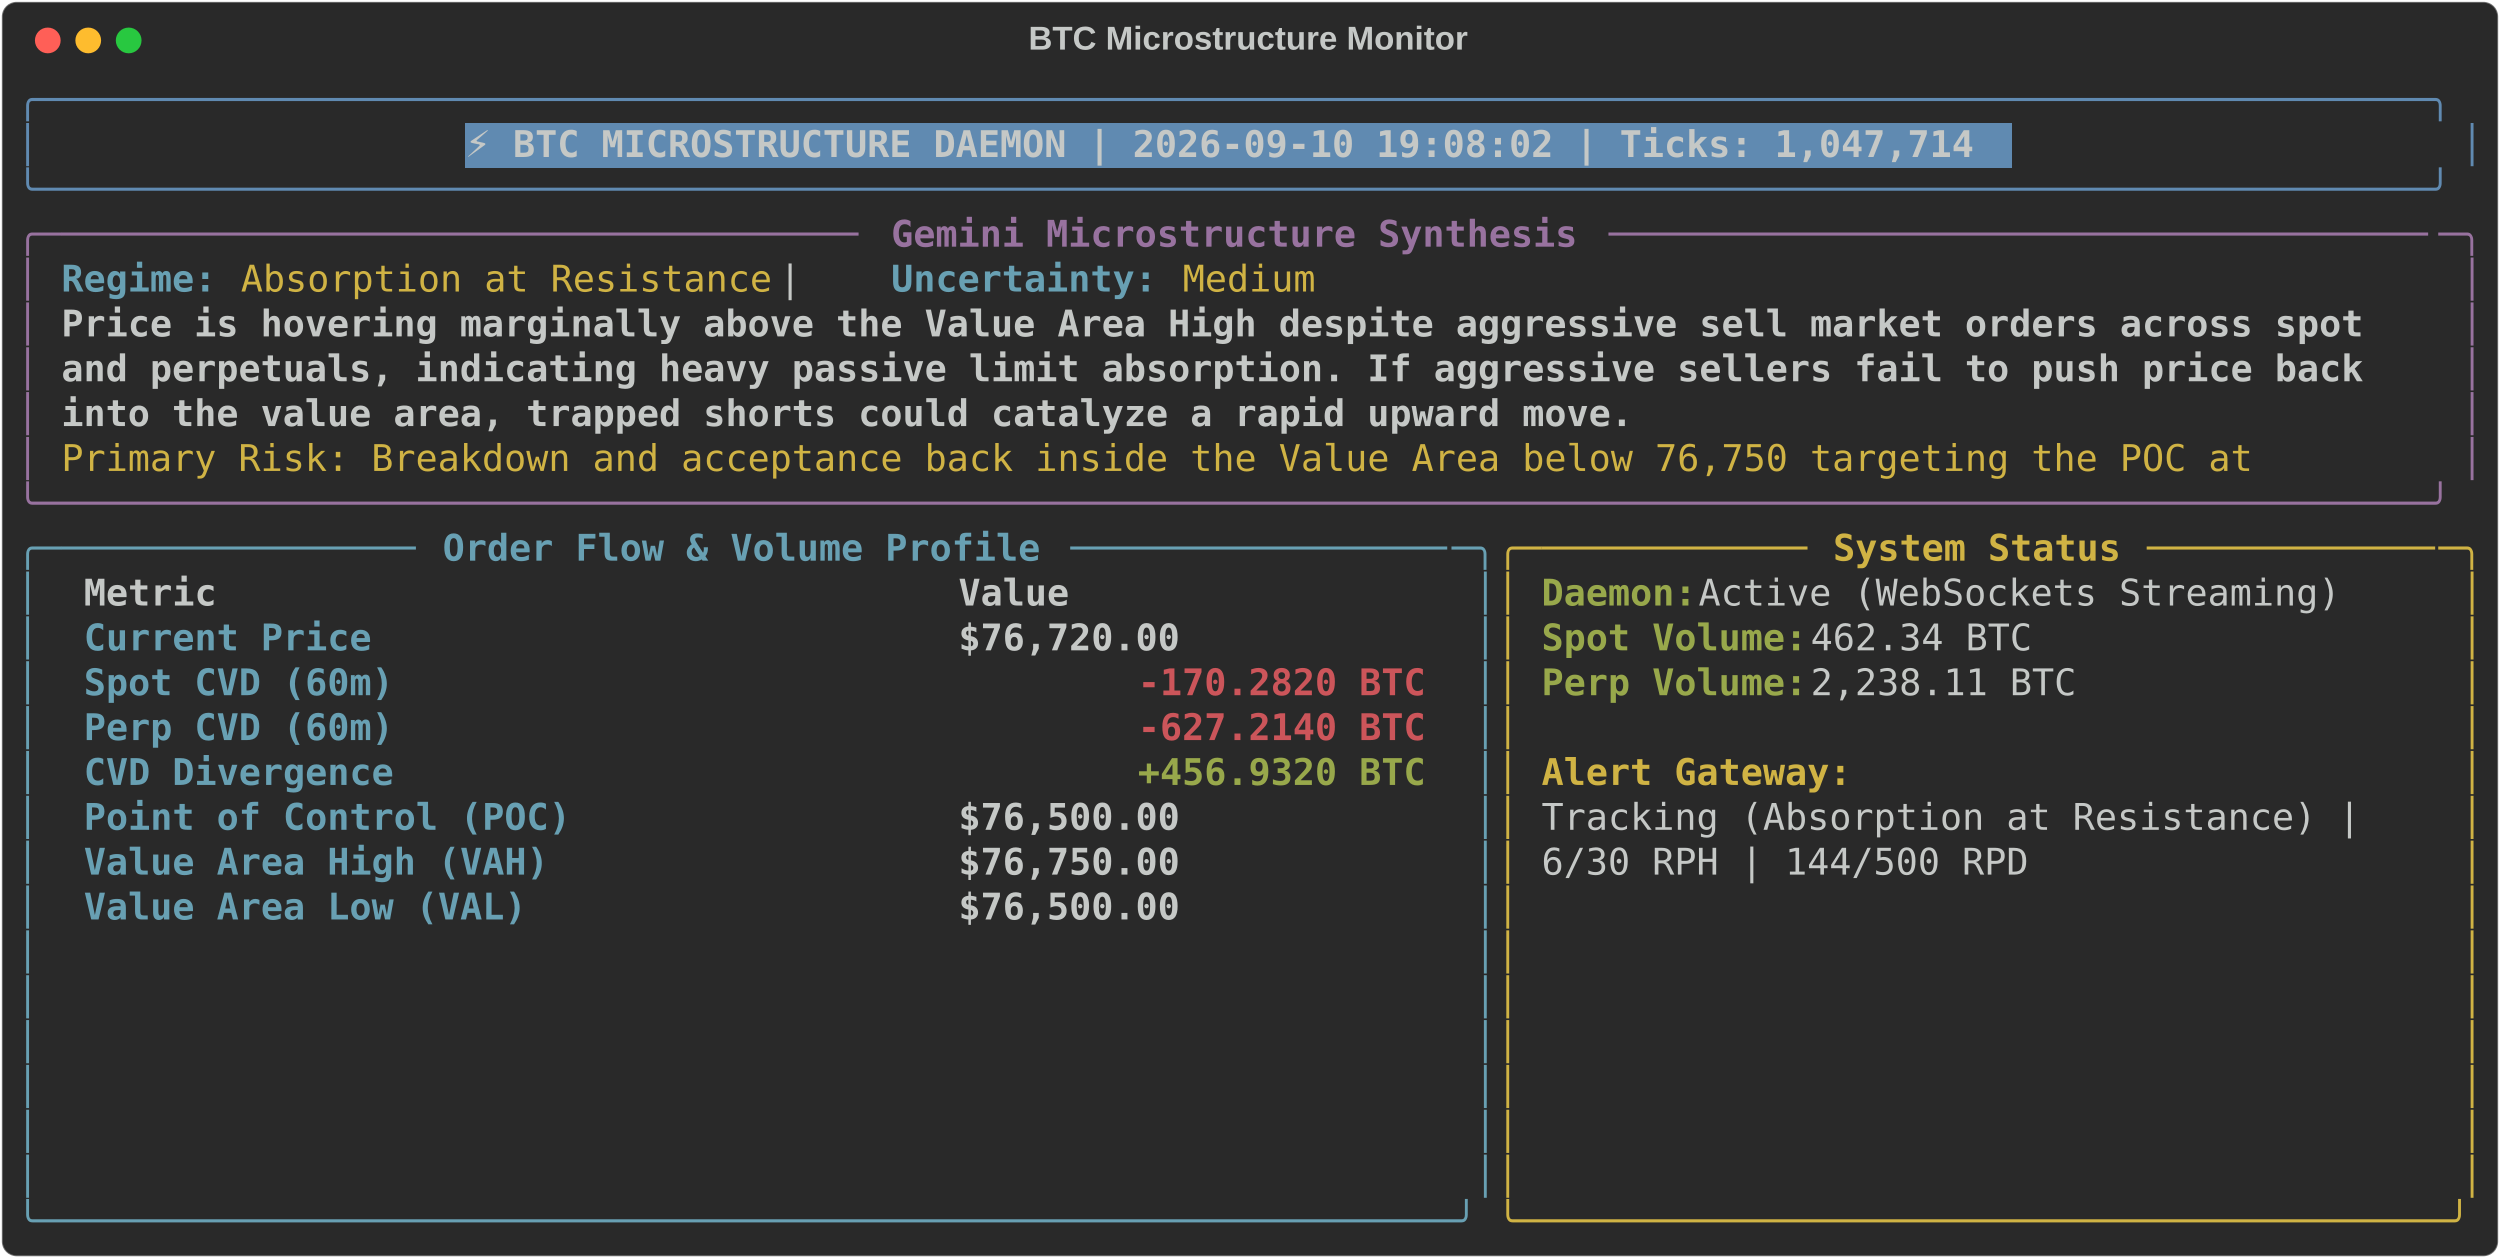
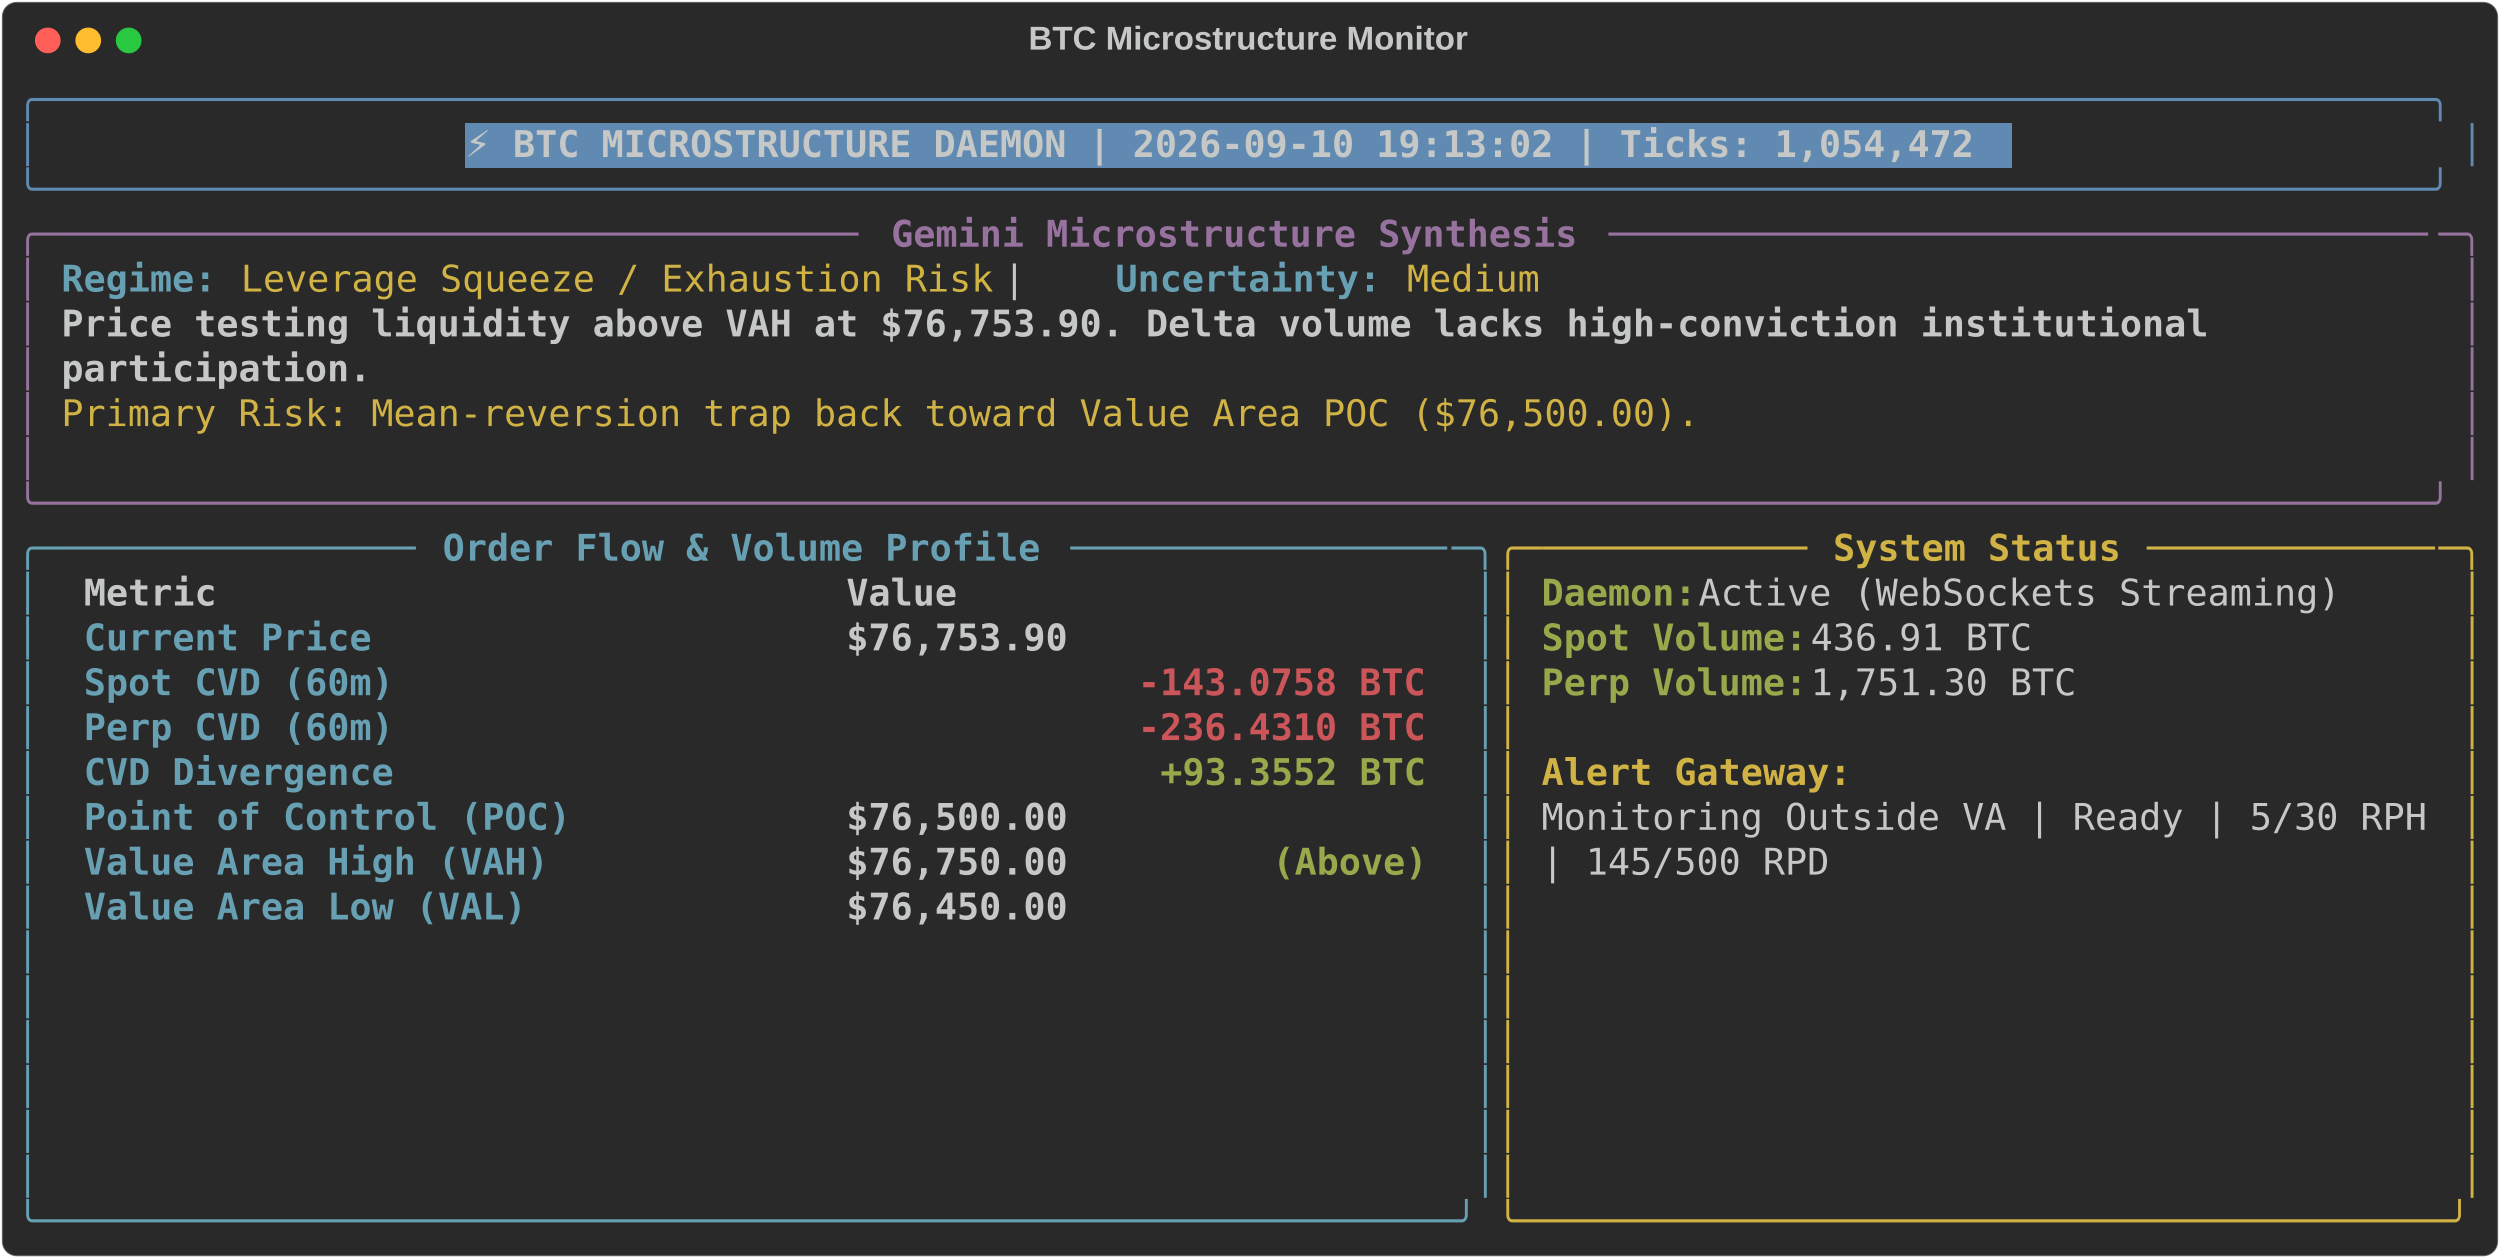
<svg xmlns="http://www.w3.org/2000/svg" class="rich-terminal" viewBox="0 0 1360 684.4">
  <style>

    @font-face {
        font-family: "Fira Code";
        src: local("FiraCode-Regular"),
                url("https://cdnjs.cloudflare.com/ajax/libs/firacode/6.2.0/woff2/FiraCode-Regular.woff2") format("woff2"),
                url("https://cdnjs.cloudflare.com/ajax/libs/firacode/6.2.0/woff/FiraCode-Regular.woff") format("woff");
        font-style: normal;
        font-weight: 400;
    }
    @font-face {
        font-family: "Fira Code";
        src: local("FiraCode-Bold"),
                url("https://cdnjs.cloudflare.com/ajax/libs/firacode/6.2.0/woff2/FiraCode-Bold.woff2") format("woff2"),
                url("https://cdnjs.cloudflare.com/ajax/libs/firacode/6.2.0/woff/FiraCode-Bold.woff") format("woff");
        font-style: bold;
        font-weight: 700;
    }

-     .terminal-3303460410-matrix {
+     .terminal-3241580469-matrix {
        font-family: Fira Code, monospace;
        font-size: 20px;
        line-height: 24.4px;
        font-variant-east-asian: full-width;
    }

-     .terminal-3303460410-title {
+     .terminal-3241580469-title {
        font-size: 18px;
        font-weight: bold;
        font-family: arial;
    }

-     .terminal-3303460410-r1 { fill: #608ab1 }
- .terminal-3303460410-r2 { fill: #c5c8c6 }
- .terminal-3303460410-r3 { fill: #c5c8c6;font-weight: bold }
- .terminal-3303460410-r4 { fill: #98729f }
- .terminal-3303460410-r5 { fill: #98729f;font-weight: bold }
- .terminal-3303460410-r6 { fill: #68a0b3;font-weight: bold }
- .terminal-3303460410-r7 { fill: #d0b344 }
- .terminal-3303460410-r8 { fill: #68a0b3 }
- .terminal-3303460410-r9 { fill: #d0b344;font-weight: bold }
- .terminal-3303460410-r10 { fill: #98a84b;font-weight: bold }
- .terminal-3303460410-r11 { fill: #cc555a;font-weight: bold }
+     .terminal-3241580469-r1 { fill: #608ab1 }
+ .terminal-3241580469-r2 { fill: #c5c8c6 }
+ .terminal-3241580469-r3 { fill: #c5c8c6;font-weight: bold }
+ .terminal-3241580469-r4 { fill: #98729f }
+ .terminal-3241580469-r5 { fill: #98729f;font-weight: bold }
+ .terminal-3241580469-r6 { fill: #68a0b3;font-weight: bold }
+ .terminal-3241580469-r7 { fill: #d0b344 }
+ .terminal-3241580469-r8 { fill: #68a0b3 }
+ .terminal-3241580469-r9 { fill: #d0b344;font-weight: bold }
+ .terminal-3241580469-r10 { fill: #98a84b;font-weight: bold }
+ .terminal-3241580469-r11 { fill: #cc555a;font-weight: bold }
    </style>
  <defs>
-     <clipPath id="terminal-3303460410-clip-terminal">
+     <clipPath id="terminal-3241580469-clip-terminal">
      <rect x="0" y="0" width="1341.0" height="633.4" />
    </clipPath>
-     <clipPath id="terminal-3303460410-line-0">
+     <clipPath id="terminal-3241580469-line-0">
      <rect x="0" y="1.5" width="1342" height="24.65" />
    </clipPath>
-     <clipPath id="terminal-3303460410-line-1">
+     <clipPath id="terminal-3241580469-line-1">
      <rect x="0" y="25.9" width="1342" height="24.65" />
    </clipPath>
-     <clipPath id="terminal-3303460410-line-2">
+     <clipPath id="terminal-3241580469-line-2">
      <rect x="0" y="50.3" width="1342" height="24.65" />
    </clipPath>
-     <clipPath id="terminal-3303460410-line-3">
+     <clipPath id="terminal-3241580469-line-3">
      <rect x="0" y="74.7" width="1342" height="24.65" />
    </clipPath>
-     <clipPath id="terminal-3303460410-line-4">
+     <clipPath id="terminal-3241580469-line-4">
      <rect x="0" y="99.1" width="1342" height="24.65" />
    </clipPath>
-     <clipPath id="terminal-3303460410-line-5">
+     <clipPath id="terminal-3241580469-line-5">
      <rect x="0" y="123.5" width="1342" height="24.65" />
    </clipPath>
-     <clipPath id="terminal-3303460410-line-6">
+     <clipPath id="terminal-3241580469-line-6">
      <rect x="0" y="147.9" width="1342" height="24.65" />
    </clipPath>
-     <clipPath id="terminal-3303460410-line-7">
+     <clipPath id="terminal-3241580469-line-7">
      <rect x="0" y="172.3" width="1342" height="24.65" />
    </clipPath>
-     <clipPath id="terminal-3303460410-line-8">
+     <clipPath id="terminal-3241580469-line-8">
      <rect x="0" y="196.7" width="1342" height="24.65" />
    </clipPath>
-     <clipPath id="terminal-3303460410-line-9">
+     <clipPath id="terminal-3241580469-line-9">
      <rect x="0" y="221.1" width="1342" height="24.65" />
    </clipPath>
-     <clipPath id="terminal-3303460410-line-10">
+     <clipPath id="terminal-3241580469-line-10">
      <rect x="0" y="245.5" width="1342" height="24.65" />
    </clipPath>
-     <clipPath id="terminal-3303460410-line-11">
+     <clipPath id="terminal-3241580469-line-11">
      <rect x="0" y="269.9" width="1342" height="24.65" />
    </clipPath>
-     <clipPath id="terminal-3303460410-line-12">
+     <clipPath id="terminal-3241580469-line-12">
      <rect x="0" y="294.3" width="1342" height="24.65" />
    </clipPath>
-     <clipPath id="terminal-3303460410-line-13">
+     <clipPath id="terminal-3241580469-line-13">
      <rect x="0" y="318.7" width="1342" height="24.65" />
    </clipPath>
-     <clipPath id="terminal-3303460410-line-14">
+     <clipPath id="terminal-3241580469-line-14">
      <rect x="0" y="343.1" width="1342" height="24.65" />
    </clipPath>
-     <clipPath id="terminal-3303460410-line-15">
+     <clipPath id="terminal-3241580469-line-15">
      <rect x="0" y="367.5" width="1342" height="24.65" />
    </clipPath>
-     <clipPath id="terminal-3303460410-line-16">
+     <clipPath id="terminal-3241580469-line-16">
      <rect x="0" y="391.9" width="1342" height="24.65" />
    </clipPath>
-     <clipPath id="terminal-3303460410-line-17">
+     <clipPath id="terminal-3241580469-line-17">
      <rect x="0" y="416.3" width="1342" height="24.65" />
    </clipPath>
-     <clipPath id="terminal-3303460410-line-18">
+     <clipPath id="terminal-3241580469-line-18">
      <rect x="0" y="440.7" width="1342" height="24.65" />
    </clipPath>
-     <clipPath id="terminal-3303460410-line-19">
+     <clipPath id="terminal-3241580469-line-19">
      <rect x="0" y="465.1" width="1342" height="24.65" />
    </clipPath>
-     <clipPath id="terminal-3303460410-line-20">
+     <clipPath id="terminal-3241580469-line-20">
      <rect x="0" y="489.5" width="1342" height="24.65" />
    </clipPath>
-     <clipPath id="terminal-3303460410-line-21">
+     <clipPath id="terminal-3241580469-line-21">
      <rect x="0" y="513.9" width="1342" height="24.65" />
    </clipPath>
-     <clipPath id="terminal-3303460410-line-22">
+     <clipPath id="terminal-3241580469-line-22">
      <rect x="0" y="538.3" width="1342" height="24.65" />
    </clipPath>
-     <clipPath id="terminal-3303460410-line-23">
+     <clipPath id="terminal-3241580469-line-23">
      <rect x="0" y="562.7" width="1342" height="24.65" />
    </clipPath>
-     <clipPath id="terminal-3303460410-line-24">
+     <clipPath id="terminal-3241580469-line-24">
      <rect x="0" y="587.1" width="1342" height="24.65" />
    </clipPath>
  </defs>
  <rect fill="#292929" stroke="rgba(255,255,255,0.35)" stroke-width="1" x="1" y="1" width="1358" height="682.4" rx="8" />
-   <text class="terminal-3303460410-title" fill="#c5c8c6" text-anchor="middle" x="679" y="27">BTC Microstructure Monitor</text>
+   <text class="terminal-3241580469-title" fill="#c5c8c6" text-anchor="middle" x="679" y="27">BTC Microstructure Monitor</text>
  <g transform="translate(26,22)">
    <circle cx="0" cy="0" r="7" fill="#ff5f57" />
    <circle cx="22" cy="0" r="7" fill="#febc2e" />
    <circle cx="44" cy="0" r="7" fill="#28c840" />
  </g>
-   <g transform="translate(9, 41)" clip-path="url(#terminal-3303460410-clip-terminal)">
+   <g transform="translate(9, 41)" clip-path="url(#terminal-3241580469-clip-terminal)">
    <rect fill="#608ab1" x="244" y="25.9" width="841.8" height="24.65" shape-rendering="crispEdges" />
-     <g class="terminal-3303460410-matrix">
-       <text class="terminal-3303460410-r1" x="0" y="20" textLength="1342" clip-path="url(#terminal-3303460410-line-0)">╭────────────────────────────────────────────────────────────────────────────────────────────────────────────╮</text>
-       <text class="terminal-3303460410-r2" x="1342" y="20" textLength="12.2" clip-path="url(#terminal-3303460410-line-0)">
- </text>
-       <text class="terminal-3303460410-r1" x="0" y="44.4" textLength="12.2" clip-path="url(#terminal-3303460410-line-1)">│</text>
-       <text class="terminal-3303460410-r3" x="244" y="44.4" textLength="829.6" clip-path="url(#terminal-3303460410-line-1)">⚡ BTC MICROSTRUCTURE DAEMON | 2026-09-10 19:08:02 | Ticks: 1,047,714</text>
-       <text class="terminal-3303460410-r1" x="1329.8" y="44.4" textLength="12.2" clip-path="url(#terminal-3303460410-line-1)">│</text>
-       <text class="terminal-3303460410-r2" x="1342" y="44.4" textLength="12.2" clip-path="url(#terminal-3303460410-line-1)">
- </text>
-       <text class="terminal-3303460410-r1" x="0" y="68.8" textLength="1342" clip-path="url(#terminal-3303460410-line-2)">╰────────────────────────────────────────────────────────────────────────────────────────────────────────────╯</text>
-       <text class="terminal-3303460410-r2" x="1342" y="68.8" textLength="12.2" clip-path="url(#terminal-3303460410-line-2)">
- </text>
-       <text class="terminal-3303460410-r4" x="0" y="93.2" textLength="24.4" clip-path="url(#terminal-3303460410-line-3)">╭─</text>
-       <text class="terminal-3303460410-r4" x="24.4" y="93.2" textLength="439.2" clip-path="url(#terminal-3303460410-line-3)">────────────────────────────────────</text>
-       <text class="terminal-3303460410-r5" x="475.8" y="93.2" textLength="378.2" clip-path="url(#terminal-3303460410-line-3)">Gemini Microstructure Synthesis</text>
-       <text class="terminal-3303460410-r4" x="866.2" y="93.2" textLength="451.4" clip-path="url(#terminal-3303460410-line-3)">─────────────────────────────────────</text>
-       <text class="terminal-3303460410-r4" x="1317.6" y="93.2" textLength="24.4" clip-path="url(#terminal-3303460410-line-3)">─╮</text>
-       <text class="terminal-3303460410-r2" x="1342" y="93.2" textLength="12.2" clip-path="url(#terminal-3303460410-line-3)">
- </text>
-       <text class="terminal-3303460410-r4" x="0" y="117.6" textLength="12.2" clip-path="url(#terminal-3303460410-line-4)">│</text>
-       <text class="terminal-3303460410-r6" x="24.4" y="117.6" textLength="85.4" clip-path="url(#terminal-3303460410-line-4)">Regime:</text>
-       <text class="terminal-3303460410-r7" x="122" y="117.6" textLength="292.8" clip-path="url(#terminal-3303460410-line-4)">Absorption at Resistance</text>
-       <text class="terminal-3303460410-r2" x="414.8" y="117.6" textLength="61" clip-path="url(#terminal-3303460410-line-4)">  |  </text>
-       <text class="terminal-3303460410-r6" x="475.8" y="117.6" textLength="146.4" clip-path="url(#terminal-3303460410-line-4)">Uncertainty:</text>
-       <text class="terminal-3303460410-r7" x="634.4" y="117.6" textLength="73.2" clip-path="url(#terminal-3303460410-line-4)">Medium</text>
-       <text class="terminal-3303460410-r4" x="1329.8" y="117.6" textLength="12.2" clip-path="url(#terminal-3303460410-line-4)">│</text>
-       <text class="terminal-3303460410-r2" x="1342" y="117.6" textLength="12.2" clip-path="url(#terminal-3303460410-line-4)">
- </text>
-       <text class="terminal-3303460410-r4" x="0" y="142" textLength="12.2" clip-path="url(#terminal-3303460410-line-5)">│</text>
-       <text class="terminal-3303460410-r3" x="24.4" y="142" textLength="1281" clip-path="url(#terminal-3303460410-line-5)">Price is hovering marginally above the Value Area High despite aggressive sell market orders across spot </text>
-       <text class="terminal-3303460410-r4" x="1329.8" y="142" textLength="12.2" clip-path="url(#terminal-3303460410-line-5)">│</text>
-       <text class="terminal-3303460410-r2" x="1342" y="142" textLength="12.2" clip-path="url(#terminal-3303460410-line-5)">
- </text>
-       <text class="terminal-3303460410-r4" x="0" y="166.4" textLength="12.2" clip-path="url(#terminal-3303460410-line-6)">│</text>
-       <text class="terminal-3303460410-r3" x="24.4" y="166.4" textLength="1281" clip-path="url(#terminal-3303460410-line-6)">and perpetuals, indicating heavy passive limit absorption. If aggressive sellers fail to push price back </text>
-       <text class="terminal-3303460410-r4" x="1329.8" y="166.4" textLength="12.2" clip-path="url(#terminal-3303460410-line-6)">│</text>
-       <text class="terminal-3303460410-r2" x="1342" y="166.4" textLength="12.2" clip-path="url(#terminal-3303460410-line-6)">
- </text>
-       <text class="terminal-3303460410-r4" x="0" y="190.8" textLength="12.2" clip-path="url(#terminal-3303460410-line-7)">│</text>
-       <text class="terminal-3303460410-r3" x="24.4" y="190.8" textLength="866.2" clip-path="url(#terminal-3303460410-line-7)">into the value area, trapped shorts could catalyze a rapid upward move.</text>
-       <text class="terminal-3303460410-r4" x="1329.8" y="190.8" textLength="12.2" clip-path="url(#terminal-3303460410-line-7)">│</text>
-       <text class="terminal-3303460410-r2" x="1342" y="190.8" textLength="12.2" clip-path="url(#terminal-3303460410-line-7)">
- </text>
-       <text class="terminal-3303460410-r4" x="0" y="215.2" textLength="12.2" clip-path="url(#terminal-3303460410-line-8)">│</text>
-       <text class="terminal-3303460410-r7" x="24.4" y="215.2" textLength="1220" clip-path="url(#terminal-3303460410-line-8)">Primary Risk: Breakdown and acceptance back inside the Value Area below 76,750 targeting the POC at </text>
-       <text class="terminal-3303460410-r4" x="1329.8" y="215.2" textLength="12.2" clip-path="url(#terminal-3303460410-line-8)">│</text>
-       <text class="terminal-3303460410-r2" x="1342" y="215.2" textLength="12.2" clip-path="url(#terminal-3303460410-line-8)">
- </text>
-       <text class="terminal-3303460410-r4" x="0" y="239.6" textLength="1342" clip-path="url(#terminal-3303460410-line-9)">╰────────────────────────────────────────────────────────────────────────────────────────────────────────────╯</text>
-       <text class="terminal-3303460410-r2" x="1342" y="239.6" textLength="12.2" clip-path="url(#terminal-3303460410-line-9)">
- </text>
-       <text class="terminal-3303460410-r8" x="0" y="264" textLength="24.4" clip-path="url(#terminal-3303460410-line-10)">╭─</text>
-       <text class="terminal-3303460410-r8" x="24.4" y="264" textLength="195.2" clip-path="url(#terminal-3303460410-line-10)">────────────────</text>
-       <text class="terminal-3303460410-r6" x="231.8" y="264" textLength="329.4" clip-path="url(#terminal-3303460410-line-10)">Order Flow &amp; Volume Profile</text>
-       <text class="terminal-3303460410-r8" x="573.4" y="264" textLength="207.4" clip-path="url(#terminal-3303460410-line-10)">─────────────────</text>
-       <text class="terminal-3303460410-r8" x="780.8" y="264" textLength="24.4" clip-path="url(#terminal-3303460410-line-10)">─╮</text>
-       <text class="terminal-3303460410-r7" x="805.2" y="264" textLength="24.4" clip-path="url(#terminal-3303460410-line-10)">╭─</text>
-       <text class="terminal-3303460410-r7" x="829.6" y="264" textLength="146.4" clip-path="url(#terminal-3303460410-line-10)">────────────</text>
-       <text class="terminal-3303460410-r9" x="988.2" y="264" textLength="158.6" clip-path="url(#terminal-3303460410-line-10)">System Status</text>
-       <text class="terminal-3303460410-r7" x="1159" y="264" textLength="158.6" clip-path="url(#terminal-3303460410-line-10)">─────────────</text>
-       <text class="terminal-3303460410-r7" x="1317.6" y="264" textLength="24.4" clip-path="url(#terminal-3303460410-line-10)">─╮</text>
-       <text class="terminal-3303460410-r2" x="1342" y="264" textLength="12.2" clip-path="url(#terminal-3303460410-line-10)">
- </text>
-       <text class="terminal-3303460410-r8" x="0" y="288.4" textLength="12.2" clip-path="url(#terminal-3303460410-line-11)">│</text>
-       <text class="terminal-3303460410-r3" x="36.6" y="288.4" textLength="451.4" clip-path="url(#terminal-3303460410-line-11)">Metric                               </text>
-       <text class="terminal-3303460410-r3" x="512.4" y="288.4" textLength="256.2" clip-path="url(#terminal-3303460410-line-11)">                Value</text>
-       <text class="terminal-3303460410-r8" x="793" y="288.4" textLength="12.2" clip-path="url(#terminal-3303460410-line-11)">│</text>
-       <text class="terminal-3303460410-r7" x="805.2" y="288.4" textLength="12.2" clip-path="url(#terminal-3303460410-line-11)">│</text>
-       <text class="terminal-3303460410-r10" x="829.6" y="288.4" textLength="85.4" clip-path="url(#terminal-3303460410-line-11)">Daemon:</text>
-       <text class="terminal-3303460410-r2" x="915" y="288.4" textLength="366" clip-path="url(#terminal-3303460410-line-11)"> Active (WebSockets Streaming)</text>
-       <text class="terminal-3303460410-r7" x="1329.8" y="288.4" textLength="12.2" clip-path="url(#terminal-3303460410-line-11)">│</text>
-       <text class="terminal-3303460410-r2" x="1342" y="288.4" textLength="12.2" clip-path="url(#terminal-3303460410-line-11)">
- </text>
-       <text class="terminal-3303460410-r8" x="0" y="312.8" textLength="12.2" clip-path="url(#terminal-3303460410-line-12)">│</text>
-       <text class="terminal-3303460410-r6" x="36.6" y="312.8" textLength="451.4" clip-path="url(#terminal-3303460410-line-12)">Current Price                        </text>
-       <text class="terminal-3303460410-r3" x="512.4" y="312.8" textLength="256.2" clip-path="url(#terminal-3303460410-line-12)">           $76,720.00</text>
-       <text class="terminal-3303460410-r8" x="793" y="312.8" textLength="12.2" clip-path="url(#terminal-3303460410-line-12)">│</text>
-       <text class="terminal-3303460410-r7" x="805.2" y="312.8" textLength="12.2" clip-path="url(#terminal-3303460410-line-12)">│</text>
-       <text class="terminal-3303460410-r10" x="829.6" y="312.8" textLength="146.4" clip-path="url(#terminal-3303460410-line-12)">Spot Volume:</text>
-       <text class="terminal-3303460410-r2" x="976" y="312.8" textLength="134.2" clip-path="url(#terminal-3303460410-line-12)"> 462.34 BTC</text>
-       <text class="terminal-3303460410-r7" x="1329.8" y="312.8" textLength="12.2" clip-path="url(#terminal-3303460410-line-12)">│</text>
-       <text class="terminal-3303460410-r2" x="1342" y="312.8" textLength="12.2" clip-path="url(#terminal-3303460410-line-12)">
- </text>
-       <text class="terminal-3303460410-r8" x="0" y="337.2" textLength="12.2" clip-path="url(#terminal-3303460410-line-13)">│</text>
-       <text class="terminal-3303460410-r6" x="36.6" y="337.2" textLength="451.4" clip-path="url(#terminal-3303460410-line-13)">Spot CVD (60m)                       </text>
-       <text class="terminal-3303460410-r11" x="610" y="337.2" textLength="158.6" clip-path="url(#terminal-3303460410-line-13)">-170.2820 BTC</text>
-       <text class="terminal-3303460410-r8" x="793" y="337.2" textLength="12.2" clip-path="url(#terminal-3303460410-line-13)">│</text>
-       <text class="terminal-3303460410-r7" x="805.2" y="337.2" textLength="12.2" clip-path="url(#terminal-3303460410-line-13)">│</text>
-       <text class="terminal-3303460410-r10" x="829.6" y="337.2" textLength="146.4" clip-path="url(#terminal-3303460410-line-13)">Perp Volume:</text>
-       <text class="terminal-3303460410-r2" x="976" y="337.2" textLength="158.6" clip-path="url(#terminal-3303460410-line-13)"> 2,238.11 BTC</text>
-       <text class="terminal-3303460410-r7" x="1329.8" y="337.2" textLength="12.2" clip-path="url(#terminal-3303460410-line-13)">│</text>
-       <text class="terminal-3303460410-r2" x="1342" y="337.2" textLength="12.2" clip-path="url(#terminal-3303460410-line-13)">
- </text>
-       <text class="terminal-3303460410-r8" x="0" y="361.6" textLength="12.2" clip-path="url(#terminal-3303460410-line-14)">│</text>
-       <text class="terminal-3303460410-r6" x="36.6" y="361.6" textLength="451.4" clip-path="url(#terminal-3303460410-line-14)">Perp CVD (60m)                       </text>
-       <text class="terminal-3303460410-r11" x="610" y="361.6" textLength="158.6" clip-path="url(#terminal-3303460410-line-14)">-627.2140 BTC</text>
-       <text class="terminal-3303460410-r8" x="793" y="361.6" textLength="12.2" clip-path="url(#terminal-3303460410-line-14)">│</text>
-       <text class="terminal-3303460410-r7" x="805.2" y="361.6" textLength="12.2" clip-path="url(#terminal-3303460410-line-14)">│</text>
-       <text class="terminal-3303460410-r7" x="1329.8" y="361.6" textLength="12.2" clip-path="url(#terminal-3303460410-line-14)">│</text>
-       <text class="terminal-3303460410-r2" x="1342" y="361.6" textLength="12.2" clip-path="url(#terminal-3303460410-line-14)">
- </text>
-       <text class="terminal-3303460410-r8" x="0" y="386" textLength="12.2" clip-path="url(#terminal-3303460410-line-15)">│</text>
-       <text class="terminal-3303460410-r6" x="36.6" y="386" textLength="451.4" clip-path="url(#terminal-3303460410-line-15)">CVD Divergence                       </text>
-       <text class="terminal-3303460410-r10" x="610" y="386" textLength="158.6" clip-path="url(#terminal-3303460410-line-15)">+456.9320 BTC</text>
-       <text class="terminal-3303460410-r8" x="793" y="386" textLength="12.2" clip-path="url(#terminal-3303460410-line-15)">│</text>
-       <text class="terminal-3303460410-r7" x="805.2" y="386" textLength="12.2" clip-path="url(#terminal-3303460410-line-15)">│</text>
-       <text class="terminal-3303460410-r9" x="829.6" y="386" textLength="170.8" clip-path="url(#terminal-3303460410-line-15)">Alert Gateway:</text>
-       <text class="terminal-3303460410-r7" x="1329.8" y="386" textLength="12.2" clip-path="url(#terminal-3303460410-line-15)">│</text>
-       <text class="terminal-3303460410-r2" x="1342" y="386" textLength="12.2" clip-path="url(#terminal-3303460410-line-15)">
- </text>
-       <text class="terminal-3303460410-r8" x="0" y="410.4" textLength="12.2" clip-path="url(#terminal-3303460410-line-16)">│</text>
-       <text class="terminal-3303460410-r6" x="36.6" y="410.4" textLength="451.4" clip-path="url(#terminal-3303460410-line-16)">Point of Control (POC)               </text>
-       <text class="terminal-3303460410-r3" x="512.4" y="410.4" textLength="256.2" clip-path="url(#terminal-3303460410-line-16)">           $76,500.00</text>
-       <text class="terminal-3303460410-r8" x="793" y="410.4" textLength="12.2" clip-path="url(#terminal-3303460410-line-16)">│</text>
-       <text class="terminal-3303460410-r7" x="805.2" y="410.4" textLength="12.2" clip-path="url(#terminal-3303460410-line-16)">│</text>
-       <text class="terminal-3303460410-r2" x="829.6" y="410.4" textLength="463.6" clip-path="url(#terminal-3303460410-line-16)">Tracking (Absorption at Resistance) | </text>
-       <text class="terminal-3303460410-r7" x="1329.8" y="410.4" textLength="12.2" clip-path="url(#terminal-3303460410-line-16)">│</text>
-       <text class="terminal-3303460410-r2" x="1342" y="410.4" textLength="12.2" clip-path="url(#terminal-3303460410-line-16)">
- </text>
-       <text class="terminal-3303460410-r8" x="0" y="434.8" textLength="12.2" clip-path="url(#terminal-3303460410-line-17)">│</text>
-       <text class="terminal-3303460410-r6" x="36.6" y="434.8" textLength="451.4" clip-path="url(#terminal-3303460410-line-17)">Value Area High (VAH)                </text>
-       <text class="terminal-3303460410-r3" x="512.4" y="434.8" textLength="256.2" clip-path="url(#terminal-3303460410-line-17)">           $76,750.00</text>
-       <text class="terminal-3303460410-r8" x="793" y="434.8" textLength="12.2" clip-path="url(#terminal-3303460410-line-17)">│</text>
-       <text class="terminal-3303460410-r7" x="805.2" y="434.8" textLength="12.2" clip-path="url(#terminal-3303460410-line-17)">│</text>
-       <text class="terminal-3303460410-r2" x="829.6" y="434.8" textLength="268.4" clip-path="url(#terminal-3303460410-line-17)">6/30 RPH | 144/500 RPD</text>
-       <text class="terminal-3303460410-r7" x="1329.8" y="434.8" textLength="12.2" clip-path="url(#terminal-3303460410-line-17)">│</text>
-       <text class="terminal-3303460410-r2" x="1342" y="434.8" textLength="12.2" clip-path="url(#terminal-3303460410-line-17)">
- </text>
-       <text class="terminal-3303460410-r8" x="0" y="459.2" textLength="12.2" clip-path="url(#terminal-3303460410-line-18)">│</text>
-       <text class="terminal-3303460410-r6" x="36.6" y="459.2" textLength="451.4" clip-path="url(#terminal-3303460410-line-18)">Value Area Low (VAL)                 </text>
-       <text class="terminal-3303460410-r3" x="512.4" y="459.2" textLength="256.2" clip-path="url(#terminal-3303460410-line-18)">           $76,500.00</text>
-       <text class="terminal-3303460410-r8" x="793" y="459.2" textLength="12.2" clip-path="url(#terminal-3303460410-line-18)">│</text>
-       <text class="terminal-3303460410-r7" x="805.2" y="459.2" textLength="12.2" clip-path="url(#terminal-3303460410-line-18)">│</text>
-       <text class="terminal-3303460410-r7" x="1329.8" y="459.2" textLength="12.2" clip-path="url(#terminal-3303460410-line-18)">│</text>
-       <text class="terminal-3303460410-r2" x="1342" y="459.2" textLength="12.2" clip-path="url(#terminal-3303460410-line-18)">
- </text>
-       <text class="terminal-3303460410-r8" x="0" y="483.6" textLength="12.2" clip-path="url(#terminal-3303460410-line-19)">│</text>
-       <text class="terminal-3303460410-r8" x="793" y="483.6" textLength="12.2" clip-path="url(#terminal-3303460410-line-19)">│</text>
-       <text class="terminal-3303460410-r7" x="805.2" y="483.6" textLength="12.2" clip-path="url(#terminal-3303460410-line-19)">│</text>
-       <text class="terminal-3303460410-r7" x="1329.8" y="483.6" textLength="12.2" clip-path="url(#terminal-3303460410-line-19)">│</text>
-       <text class="terminal-3303460410-r2" x="1342" y="483.6" textLength="12.2" clip-path="url(#terminal-3303460410-line-19)">
- </text>
-       <text class="terminal-3303460410-r8" x="0" y="508" textLength="12.2" clip-path="url(#terminal-3303460410-line-20)">│</text>
-       <text class="terminal-3303460410-r8" x="793" y="508" textLength="12.2" clip-path="url(#terminal-3303460410-line-20)">│</text>
-       <text class="terminal-3303460410-r7" x="805.2" y="508" textLength="12.2" clip-path="url(#terminal-3303460410-line-20)">│</text>
-       <text class="terminal-3303460410-r7" x="1329.8" y="508" textLength="12.2" clip-path="url(#terminal-3303460410-line-20)">│</text>
-       <text class="terminal-3303460410-r2" x="1342" y="508" textLength="12.2" clip-path="url(#terminal-3303460410-line-20)">
- </text>
-       <text class="terminal-3303460410-r8" x="0" y="532.4" textLength="12.2" clip-path="url(#terminal-3303460410-line-21)">│</text>
-       <text class="terminal-3303460410-r8" x="793" y="532.4" textLength="12.2" clip-path="url(#terminal-3303460410-line-21)">│</text>
-       <text class="terminal-3303460410-r7" x="805.2" y="532.4" textLength="12.2" clip-path="url(#terminal-3303460410-line-21)">│</text>
-       <text class="terminal-3303460410-r7" x="1329.8" y="532.4" textLength="12.2" clip-path="url(#terminal-3303460410-line-21)">│</text>
-       <text class="terminal-3303460410-r2" x="1342" y="532.4" textLength="12.2" clip-path="url(#terminal-3303460410-line-21)">
- </text>
-       <text class="terminal-3303460410-r8" x="0" y="556.8" textLength="12.2" clip-path="url(#terminal-3303460410-line-22)">│</text>
-       <text class="terminal-3303460410-r8" x="793" y="556.8" textLength="12.2" clip-path="url(#terminal-3303460410-line-22)">│</text>
-       <text class="terminal-3303460410-r7" x="805.2" y="556.8" textLength="12.2" clip-path="url(#terminal-3303460410-line-22)">│</text>
-       <text class="terminal-3303460410-r7" x="1329.8" y="556.8" textLength="12.2" clip-path="url(#terminal-3303460410-line-22)">│</text>
-       <text class="terminal-3303460410-r2" x="1342" y="556.8" textLength="12.2" clip-path="url(#terminal-3303460410-line-22)">
- </text>
-       <text class="terminal-3303460410-r8" x="0" y="581.2" textLength="12.2" clip-path="url(#terminal-3303460410-line-23)">│</text>
-       <text class="terminal-3303460410-r8" x="793" y="581.2" textLength="12.2" clip-path="url(#terminal-3303460410-line-23)">│</text>
-       <text class="terminal-3303460410-r7" x="805.2" y="581.2" textLength="12.2" clip-path="url(#terminal-3303460410-line-23)">│</text>
-       <text class="terminal-3303460410-r7" x="1329.8" y="581.2" textLength="12.2" clip-path="url(#terminal-3303460410-line-23)">│</text>
-       <text class="terminal-3303460410-r2" x="1342" y="581.2" textLength="12.2" clip-path="url(#terminal-3303460410-line-23)">
- </text>
-       <text class="terminal-3303460410-r8" x="0" y="605.6" textLength="12.2" clip-path="url(#terminal-3303460410-line-24)">│</text>
-       <text class="terminal-3303460410-r8" x="793" y="605.6" textLength="12.2" clip-path="url(#terminal-3303460410-line-24)">│</text>
-       <text class="terminal-3303460410-r7" x="805.2" y="605.6" textLength="12.2" clip-path="url(#terminal-3303460410-line-24)">│</text>
-       <text class="terminal-3303460410-r7" x="1329.8" y="605.6" textLength="12.2" clip-path="url(#terminal-3303460410-line-24)">│</text>
-       <text class="terminal-3303460410-r2" x="1342" y="605.6" textLength="12.2" clip-path="url(#terminal-3303460410-line-24)">
- </text>
-       <text class="terminal-3303460410-r8" x="0" y="630" textLength="805.2" clip-path="url(#terminal-3303460410-line-25)">╰────────────────────────────────────────────────────────────────╯</text>
-       <text class="terminal-3303460410-r7" x="805.2" y="630" textLength="536.8" clip-path="url(#terminal-3303460410-line-25)">╰──────────────────────────────────────────╯</text>
-       <text class="terminal-3303460410-r2" x="1342" y="630" textLength="12.2" clip-path="url(#terminal-3303460410-line-25)">
+     <g class="terminal-3241580469-matrix">
+       <text class="terminal-3241580469-r1" x="0" y="20" textLength="1342" clip-path="url(#terminal-3241580469-line-0)">╭────────────────────────────────────────────────────────────────────────────────────────────────────────────╮</text>
+       <text class="terminal-3241580469-r2" x="1342" y="20" textLength="12.2" clip-path="url(#terminal-3241580469-line-0)">
+ </text>
+       <text class="terminal-3241580469-r1" x="0" y="44.4" textLength="12.2" clip-path="url(#terminal-3241580469-line-1)">│</text>
+       <text class="terminal-3241580469-r3" x="244" y="44.4" textLength="829.6" clip-path="url(#terminal-3241580469-line-1)">⚡ BTC MICROSTRUCTURE DAEMON | 2026-09-10 19:13:02 | Ticks: 1,054,472</text>
+       <text class="terminal-3241580469-r1" x="1329.8" y="44.4" textLength="12.2" clip-path="url(#terminal-3241580469-line-1)">│</text>
+       <text class="terminal-3241580469-r2" x="1342" y="44.4" textLength="12.2" clip-path="url(#terminal-3241580469-line-1)">
+ </text>
+       <text class="terminal-3241580469-r1" x="0" y="68.8" textLength="1342" clip-path="url(#terminal-3241580469-line-2)">╰────────────────────────────────────────────────────────────────────────────────────────────────────────────╯</text>
+       <text class="terminal-3241580469-r2" x="1342" y="68.8" textLength="12.2" clip-path="url(#terminal-3241580469-line-2)">
+ </text>
+       <text class="terminal-3241580469-r4" x="0" y="93.2" textLength="24.4" clip-path="url(#terminal-3241580469-line-3)">╭─</text>
+       <text class="terminal-3241580469-r4" x="24.4" y="93.2" textLength="439.2" clip-path="url(#terminal-3241580469-line-3)">────────────────────────────────────</text>
+       <text class="terminal-3241580469-r5" x="475.8" y="93.2" textLength="378.2" clip-path="url(#terminal-3241580469-line-3)">Gemini Microstructure Synthesis</text>
+       <text class="terminal-3241580469-r4" x="866.2" y="93.2" textLength="451.4" clip-path="url(#terminal-3241580469-line-3)">─────────────────────────────────────</text>
+       <text class="terminal-3241580469-r4" x="1317.6" y="93.2" textLength="24.4" clip-path="url(#terminal-3241580469-line-3)">─╮</text>
+       <text class="terminal-3241580469-r2" x="1342" y="93.2" textLength="12.2" clip-path="url(#terminal-3241580469-line-3)">
+ </text>
+       <text class="terminal-3241580469-r4" x="0" y="117.6" textLength="12.2" clip-path="url(#terminal-3241580469-line-4)">│</text>
+       <text class="terminal-3241580469-r6" x="24.4" y="117.6" textLength="85.4" clip-path="url(#terminal-3241580469-line-4)">Regime:</text>
+       <text class="terminal-3241580469-r7" x="122" y="117.6" textLength="414.8" clip-path="url(#terminal-3241580469-line-4)">Leverage Squeeze / Exhaustion Risk</text>
+       <text class="terminal-3241580469-r2" x="536.8" y="117.6" textLength="61" clip-path="url(#terminal-3241580469-line-4)">  |  </text>
+       <text class="terminal-3241580469-r6" x="597.8" y="117.6" textLength="146.4" clip-path="url(#terminal-3241580469-line-4)">Uncertainty:</text>
+       <text class="terminal-3241580469-r7" x="756.4" y="117.6" textLength="73.2" clip-path="url(#terminal-3241580469-line-4)">Medium</text>
+       <text class="terminal-3241580469-r4" x="1329.8" y="117.6" textLength="12.2" clip-path="url(#terminal-3241580469-line-4)">│</text>
+       <text class="terminal-3241580469-r2" x="1342" y="117.6" textLength="12.2" clip-path="url(#terminal-3241580469-line-4)">
+ </text>
+       <text class="terminal-3241580469-r4" x="0" y="142" textLength="12.2" clip-path="url(#terminal-3241580469-line-5)">│</text>
+       <text class="terminal-3241580469-r3" x="24.4" y="142" textLength="1195.6" clip-path="url(#terminal-3241580469-line-5)">Price testing liquidity above VAH at $76,753.90. Delta volume lacks high-conviction institutional </text>
+       <text class="terminal-3241580469-r4" x="1329.8" y="142" textLength="12.2" clip-path="url(#terminal-3241580469-line-5)">│</text>
+       <text class="terminal-3241580469-r2" x="1342" y="142" textLength="12.2" clip-path="url(#terminal-3241580469-line-5)">
+ </text>
+       <text class="terminal-3241580469-r4" x="0" y="166.4" textLength="12.2" clip-path="url(#terminal-3241580469-line-6)">│</text>
+       <text class="terminal-3241580469-r3" x="24.4" y="166.4" textLength="170.8" clip-path="url(#terminal-3241580469-line-6)">participation.</text>
+       <text class="terminal-3241580469-r4" x="1329.8" y="166.4" textLength="12.2" clip-path="url(#terminal-3241580469-line-6)">│</text>
+       <text class="terminal-3241580469-r2" x="1342" y="166.4" textLength="12.2" clip-path="url(#terminal-3241580469-line-6)">
+ </text>
+       <text class="terminal-3241580469-r4" x="0" y="190.8" textLength="12.2" clip-path="url(#terminal-3241580469-line-7)">│</text>
+       <text class="terminal-3241580469-r7" x="24.4" y="190.8" textLength="902.8" clip-path="url(#terminal-3241580469-line-7)">Primary Risk: Mean-reversion trap back toward Value Area POC ($76,500.00).</text>
+       <text class="terminal-3241580469-r4" x="1329.8" y="190.8" textLength="12.2" clip-path="url(#terminal-3241580469-line-7)">│</text>
+       <text class="terminal-3241580469-r2" x="1342" y="190.8" textLength="12.2" clip-path="url(#terminal-3241580469-line-7)">
+ </text>
+       <text class="terminal-3241580469-r4" x="0" y="215.2" textLength="12.2" clip-path="url(#terminal-3241580469-line-8)">│</text>
+       <text class="terminal-3241580469-r4" x="1329.8" y="215.2" textLength="12.2" clip-path="url(#terminal-3241580469-line-8)">│</text>
+       <text class="terminal-3241580469-r2" x="1342" y="215.2" textLength="12.2" clip-path="url(#terminal-3241580469-line-8)">
+ </text>
+       <text class="terminal-3241580469-r4" x="0" y="239.6" textLength="1342" clip-path="url(#terminal-3241580469-line-9)">╰────────────────────────────────────────────────────────────────────────────────────────────────────────────╯</text>
+       <text class="terminal-3241580469-r2" x="1342" y="239.6" textLength="12.2" clip-path="url(#terminal-3241580469-line-9)">
+ </text>
+       <text class="terminal-3241580469-r8" x="0" y="264" textLength="24.4" clip-path="url(#terminal-3241580469-line-10)">╭─</text>
+       <text class="terminal-3241580469-r8" x="24.4" y="264" textLength="195.2" clip-path="url(#terminal-3241580469-line-10)">────────────────</text>
+       <text class="terminal-3241580469-r6" x="231.8" y="264" textLength="329.4" clip-path="url(#terminal-3241580469-line-10)">Order Flow &amp; Volume Profile</text>
+       <text class="terminal-3241580469-r8" x="573.4" y="264" textLength="207.4" clip-path="url(#terminal-3241580469-line-10)">─────────────────</text>
+       <text class="terminal-3241580469-r8" x="780.8" y="264" textLength="24.4" clip-path="url(#terminal-3241580469-line-10)">─╮</text>
+       <text class="terminal-3241580469-r7" x="805.2" y="264" textLength="24.4" clip-path="url(#terminal-3241580469-line-10)">╭─</text>
+       <text class="terminal-3241580469-r7" x="829.6" y="264" textLength="146.4" clip-path="url(#terminal-3241580469-line-10)">────────────</text>
+       <text class="terminal-3241580469-r9" x="988.2" y="264" textLength="158.6" clip-path="url(#terminal-3241580469-line-10)">System Status</text>
+       <text class="terminal-3241580469-r7" x="1159" y="264" textLength="158.6" clip-path="url(#terminal-3241580469-line-10)">─────────────</text>
+       <text class="terminal-3241580469-r7" x="1317.6" y="264" textLength="24.4" clip-path="url(#terminal-3241580469-line-10)">─╮</text>
+       <text class="terminal-3241580469-r2" x="1342" y="264" textLength="12.2" clip-path="url(#terminal-3241580469-line-10)">
+ </text>
+       <text class="terminal-3241580469-r8" x="0" y="288.4" textLength="12.2" clip-path="url(#terminal-3241580469-line-11)">│</text>
+       <text class="terminal-3241580469-r3" x="36.6" y="288.4" textLength="390.4" clip-path="url(#terminal-3241580469-line-11)">Metric                          </text>
+       <text class="terminal-3241580469-r3" x="451.4" y="288.4" textLength="317.2" clip-path="url(#terminal-3241580469-line-11)">                     Value</text>
+       <text class="terminal-3241580469-r8" x="793" y="288.4" textLength="12.2" clip-path="url(#terminal-3241580469-line-11)">│</text>
+       <text class="terminal-3241580469-r7" x="805.2" y="288.4" textLength="12.2" clip-path="url(#terminal-3241580469-line-11)">│</text>
+       <text class="terminal-3241580469-r10" x="829.6" y="288.4" textLength="85.4" clip-path="url(#terminal-3241580469-line-11)">Daemon:</text>
+       <text class="terminal-3241580469-r2" x="915" y="288.4" textLength="366" clip-path="url(#terminal-3241580469-line-11)"> Active (WebSockets Streaming)</text>
+       <text class="terminal-3241580469-r7" x="1329.8" y="288.4" textLength="12.2" clip-path="url(#terminal-3241580469-line-11)">│</text>
+       <text class="terminal-3241580469-r2" x="1342" y="288.4" textLength="12.2" clip-path="url(#terminal-3241580469-line-11)">
+ </text>
+       <text class="terminal-3241580469-r8" x="0" y="312.8" textLength="12.2" clip-path="url(#terminal-3241580469-line-12)">│</text>
+       <text class="terminal-3241580469-r6" x="36.6" y="312.8" textLength="390.4" clip-path="url(#terminal-3241580469-line-12)">Current Price                   </text>
+       <text class="terminal-3241580469-r3" x="451.4" y="312.8" textLength="317.2" clip-path="url(#terminal-3241580469-line-12)">                $76,753.90</text>
+       <text class="terminal-3241580469-r8" x="793" y="312.8" textLength="12.2" clip-path="url(#terminal-3241580469-line-12)">│</text>
+       <text class="terminal-3241580469-r7" x="805.2" y="312.8" textLength="12.2" clip-path="url(#terminal-3241580469-line-12)">│</text>
+       <text class="terminal-3241580469-r10" x="829.6" y="312.8" textLength="146.4" clip-path="url(#terminal-3241580469-line-12)">Spot Volume:</text>
+       <text class="terminal-3241580469-r2" x="976" y="312.8" textLength="134.2" clip-path="url(#terminal-3241580469-line-12)"> 436.91 BTC</text>
+       <text class="terminal-3241580469-r7" x="1329.8" y="312.8" textLength="12.2" clip-path="url(#terminal-3241580469-line-12)">│</text>
+       <text class="terminal-3241580469-r2" x="1342" y="312.8" textLength="12.2" clip-path="url(#terminal-3241580469-line-12)">
+ </text>
+       <text class="terminal-3241580469-r8" x="0" y="337.2" textLength="12.2" clip-path="url(#terminal-3241580469-line-13)">│</text>
+       <text class="terminal-3241580469-r6" x="36.6" y="337.2" textLength="390.4" clip-path="url(#terminal-3241580469-line-13)">Spot CVD (60m)                  </text>
+       <text class="terminal-3241580469-r11" x="610" y="337.2" textLength="158.6" clip-path="url(#terminal-3241580469-line-13)">-143.0758 BTC</text>
+       <text class="terminal-3241580469-r8" x="793" y="337.2" textLength="12.2" clip-path="url(#terminal-3241580469-line-13)">│</text>
+       <text class="terminal-3241580469-r7" x="805.2" y="337.2" textLength="12.2" clip-path="url(#terminal-3241580469-line-13)">│</text>
+       <text class="terminal-3241580469-r10" x="829.6" y="337.2" textLength="146.4" clip-path="url(#terminal-3241580469-line-13)">Perp Volume:</text>
+       <text class="terminal-3241580469-r2" x="976" y="337.2" textLength="158.6" clip-path="url(#terminal-3241580469-line-13)"> 1,751.30 BTC</text>
+       <text class="terminal-3241580469-r7" x="1329.8" y="337.2" textLength="12.2" clip-path="url(#terminal-3241580469-line-13)">│</text>
+       <text class="terminal-3241580469-r2" x="1342" y="337.2" textLength="12.2" clip-path="url(#terminal-3241580469-line-13)">
+ </text>
+       <text class="terminal-3241580469-r8" x="0" y="361.6" textLength="12.2" clip-path="url(#terminal-3241580469-line-14)">│</text>
+       <text class="terminal-3241580469-r6" x="36.6" y="361.6" textLength="390.4" clip-path="url(#terminal-3241580469-line-14)">Perp CVD (60m)                  </text>
+       <text class="terminal-3241580469-r11" x="610" y="361.6" textLength="158.6" clip-path="url(#terminal-3241580469-line-14)">-236.4310 BTC</text>
+       <text class="terminal-3241580469-r8" x="793" y="361.6" textLength="12.2" clip-path="url(#terminal-3241580469-line-14)">│</text>
+       <text class="terminal-3241580469-r7" x="805.2" y="361.6" textLength="12.2" clip-path="url(#terminal-3241580469-line-14)">│</text>
+       <text class="terminal-3241580469-r7" x="1329.8" y="361.6" textLength="12.2" clip-path="url(#terminal-3241580469-line-14)">│</text>
+       <text class="terminal-3241580469-r2" x="1342" y="361.6" textLength="12.2" clip-path="url(#terminal-3241580469-line-14)">
+ </text>
+       <text class="terminal-3241580469-r8" x="0" y="386" textLength="12.2" clip-path="url(#terminal-3241580469-line-15)">│</text>
+       <text class="terminal-3241580469-r6" x="36.6" y="386" textLength="390.4" clip-path="url(#terminal-3241580469-line-15)">CVD Divergence                  </text>
+       <text class="terminal-3241580469-r10" x="622.2" y="386" textLength="146.4" clip-path="url(#terminal-3241580469-line-15)">+93.3552 BTC</text>
+       <text class="terminal-3241580469-r8" x="793" y="386" textLength="12.2" clip-path="url(#terminal-3241580469-line-15)">│</text>
+       <text class="terminal-3241580469-r7" x="805.2" y="386" textLength="12.2" clip-path="url(#terminal-3241580469-line-15)">│</text>
+       <text class="terminal-3241580469-r9" x="829.6" y="386" textLength="170.8" clip-path="url(#terminal-3241580469-line-15)">Alert Gateway:</text>
+       <text class="terminal-3241580469-r7" x="1329.8" y="386" textLength="12.2" clip-path="url(#terminal-3241580469-line-15)">│</text>
+       <text class="terminal-3241580469-r2" x="1342" y="386" textLength="12.2" clip-path="url(#terminal-3241580469-line-15)">
+ </text>
+       <text class="terminal-3241580469-r8" x="0" y="410.4" textLength="12.2" clip-path="url(#terminal-3241580469-line-16)">│</text>
+       <text class="terminal-3241580469-r6" x="36.6" y="410.4" textLength="390.4" clip-path="url(#terminal-3241580469-line-16)">Point of Control (POC)          </text>
+       <text class="terminal-3241580469-r3" x="451.4" y="410.4" textLength="317.2" clip-path="url(#terminal-3241580469-line-16)">                $76,500.00</text>
+       <text class="terminal-3241580469-r8" x="793" y="410.4" textLength="12.2" clip-path="url(#terminal-3241580469-line-16)">│</text>
+       <text class="terminal-3241580469-r7" x="805.2" y="410.4" textLength="12.2" clip-path="url(#terminal-3241580469-line-16)">│</text>
+       <text class="terminal-3241580469-r2" x="829.6" y="410.4" textLength="488" clip-path="url(#terminal-3241580469-line-16)">Monitoring Outside VA | Ready | 5/30 RPH</text>
+       <text class="terminal-3241580469-r7" x="1329.8" y="410.4" textLength="12.2" clip-path="url(#terminal-3241580469-line-16)">│</text>
+       <text class="terminal-3241580469-r2" x="1342" y="410.4" textLength="12.2" clip-path="url(#terminal-3241580469-line-16)">
+ </text>
+       <text class="terminal-3241580469-r8" x="0" y="434.8" textLength="12.2" clip-path="url(#terminal-3241580469-line-17)">│</text>
+       <text class="terminal-3241580469-r6" x="36.6" y="434.8" textLength="390.4" clip-path="url(#terminal-3241580469-line-17)">Value Area High (VAH)           </text>
+       <text class="terminal-3241580469-r3" x="451.4" y="434.8" textLength="231.8" clip-path="url(#terminal-3241580469-line-17)">        $76,750.00 </text>
+       <text class="terminal-3241580469-r10" x="683.2" y="434.8" textLength="85.4" clip-path="url(#terminal-3241580469-line-17)">(Above)</text>
+       <text class="terminal-3241580469-r8" x="793" y="434.8" textLength="12.2" clip-path="url(#terminal-3241580469-line-17)">│</text>
+       <text class="terminal-3241580469-r7" x="805.2" y="434.8" textLength="12.2" clip-path="url(#terminal-3241580469-line-17)">│</text>
+       <text class="terminal-3241580469-r2" x="829.6" y="434.8" textLength="158.6" clip-path="url(#terminal-3241580469-line-17)">| 145/500 RPD</text>
+       <text class="terminal-3241580469-r7" x="1329.8" y="434.8" textLength="12.2" clip-path="url(#terminal-3241580469-line-17)">│</text>
+       <text class="terminal-3241580469-r2" x="1342" y="434.8" textLength="12.2" clip-path="url(#terminal-3241580469-line-17)">
+ </text>
+       <text class="terminal-3241580469-r8" x="0" y="459.2" textLength="12.2" clip-path="url(#terminal-3241580469-line-18)">│</text>
+       <text class="terminal-3241580469-r6" x="36.6" y="459.2" textLength="390.4" clip-path="url(#terminal-3241580469-line-18)">Value Area Low (VAL)            </text>
+       <text class="terminal-3241580469-r3" x="451.4" y="459.2" textLength="317.2" clip-path="url(#terminal-3241580469-line-18)">                $76,450.00</text>
+       <text class="terminal-3241580469-r8" x="793" y="459.2" textLength="12.2" clip-path="url(#terminal-3241580469-line-18)">│</text>
+       <text class="terminal-3241580469-r7" x="805.2" y="459.2" textLength="12.2" clip-path="url(#terminal-3241580469-line-18)">│</text>
+       <text class="terminal-3241580469-r7" x="1329.8" y="459.2" textLength="12.2" clip-path="url(#terminal-3241580469-line-18)">│</text>
+       <text class="terminal-3241580469-r2" x="1342" y="459.2" textLength="12.2" clip-path="url(#terminal-3241580469-line-18)">
+ </text>
+       <text class="terminal-3241580469-r8" x="0" y="483.6" textLength="12.2" clip-path="url(#terminal-3241580469-line-19)">│</text>
+       <text class="terminal-3241580469-r8" x="793" y="483.6" textLength="12.2" clip-path="url(#terminal-3241580469-line-19)">│</text>
+       <text class="terminal-3241580469-r7" x="805.2" y="483.6" textLength="12.2" clip-path="url(#terminal-3241580469-line-19)">│</text>
+       <text class="terminal-3241580469-r7" x="1329.8" y="483.6" textLength="12.2" clip-path="url(#terminal-3241580469-line-19)">│</text>
+       <text class="terminal-3241580469-r2" x="1342" y="483.6" textLength="12.2" clip-path="url(#terminal-3241580469-line-19)">
+ </text>
+       <text class="terminal-3241580469-r8" x="0" y="508" textLength="12.2" clip-path="url(#terminal-3241580469-line-20)">│</text>
+       <text class="terminal-3241580469-r8" x="793" y="508" textLength="12.2" clip-path="url(#terminal-3241580469-line-20)">│</text>
+       <text class="terminal-3241580469-r7" x="805.2" y="508" textLength="12.2" clip-path="url(#terminal-3241580469-line-20)">│</text>
+       <text class="terminal-3241580469-r7" x="1329.8" y="508" textLength="12.2" clip-path="url(#terminal-3241580469-line-20)">│</text>
+       <text class="terminal-3241580469-r2" x="1342" y="508" textLength="12.2" clip-path="url(#terminal-3241580469-line-20)">
+ </text>
+       <text class="terminal-3241580469-r8" x="0" y="532.4" textLength="12.2" clip-path="url(#terminal-3241580469-line-21)">│</text>
+       <text class="terminal-3241580469-r8" x="793" y="532.4" textLength="12.2" clip-path="url(#terminal-3241580469-line-21)">│</text>
+       <text class="terminal-3241580469-r7" x="805.2" y="532.4" textLength="12.2" clip-path="url(#terminal-3241580469-line-21)">│</text>
+       <text class="terminal-3241580469-r7" x="1329.8" y="532.4" textLength="12.2" clip-path="url(#terminal-3241580469-line-21)">│</text>
+       <text class="terminal-3241580469-r2" x="1342" y="532.4" textLength="12.2" clip-path="url(#terminal-3241580469-line-21)">
+ </text>
+       <text class="terminal-3241580469-r8" x="0" y="556.8" textLength="12.2" clip-path="url(#terminal-3241580469-line-22)">│</text>
+       <text class="terminal-3241580469-r8" x="793" y="556.8" textLength="12.2" clip-path="url(#terminal-3241580469-line-22)">│</text>
+       <text class="terminal-3241580469-r7" x="805.2" y="556.8" textLength="12.2" clip-path="url(#terminal-3241580469-line-22)">│</text>
+       <text class="terminal-3241580469-r7" x="1329.8" y="556.8" textLength="12.2" clip-path="url(#terminal-3241580469-line-22)">│</text>
+       <text class="terminal-3241580469-r2" x="1342" y="556.8" textLength="12.2" clip-path="url(#terminal-3241580469-line-22)">
+ </text>
+       <text class="terminal-3241580469-r8" x="0" y="581.2" textLength="12.2" clip-path="url(#terminal-3241580469-line-23)">│</text>
+       <text class="terminal-3241580469-r8" x="793" y="581.2" textLength="12.2" clip-path="url(#terminal-3241580469-line-23)">│</text>
+       <text class="terminal-3241580469-r7" x="805.2" y="581.2" textLength="12.2" clip-path="url(#terminal-3241580469-line-23)">│</text>
+       <text class="terminal-3241580469-r7" x="1329.8" y="581.2" textLength="12.2" clip-path="url(#terminal-3241580469-line-23)">│</text>
+       <text class="terminal-3241580469-r2" x="1342" y="581.2" textLength="12.2" clip-path="url(#terminal-3241580469-line-23)">
+ </text>
+       <text class="terminal-3241580469-r8" x="0" y="605.6" textLength="12.2" clip-path="url(#terminal-3241580469-line-24)">│</text>
+       <text class="terminal-3241580469-r8" x="793" y="605.6" textLength="12.2" clip-path="url(#terminal-3241580469-line-24)">│</text>
+       <text class="terminal-3241580469-r7" x="805.2" y="605.6" textLength="12.2" clip-path="url(#terminal-3241580469-line-24)">│</text>
+       <text class="terminal-3241580469-r7" x="1329.8" y="605.6" textLength="12.2" clip-path="url(#terminal-3241580469-line-24)">│</text>
+       <text class="terminal-3241580469-r2" x="1342" y="605.6" textLength="12.2" clip-path="url(#terminal-3241580469-line-24)">
+ </text>
+       <text class="terminal-3241580469-r8" x="0" y="630" textLength="805.2" clip-path="url(#terminal-3241580469-line-25)">╰────────────────────────────────────────────────────────────────╯</text>
+       <text class="terminal-3241580469-r7" x="805.2" y="630" textLength="536.8" clip-path="url(#terminal-3241580469-line-25)">╰──────────────────────────────────────────╯</text>
+       <text class="terminal-3241580469-r2" x="1342" y="630" textLength="12.2" clip-path="url(#terminal-3241580469-line-25)">
</text>
    </g>
  </g>
</svg>
